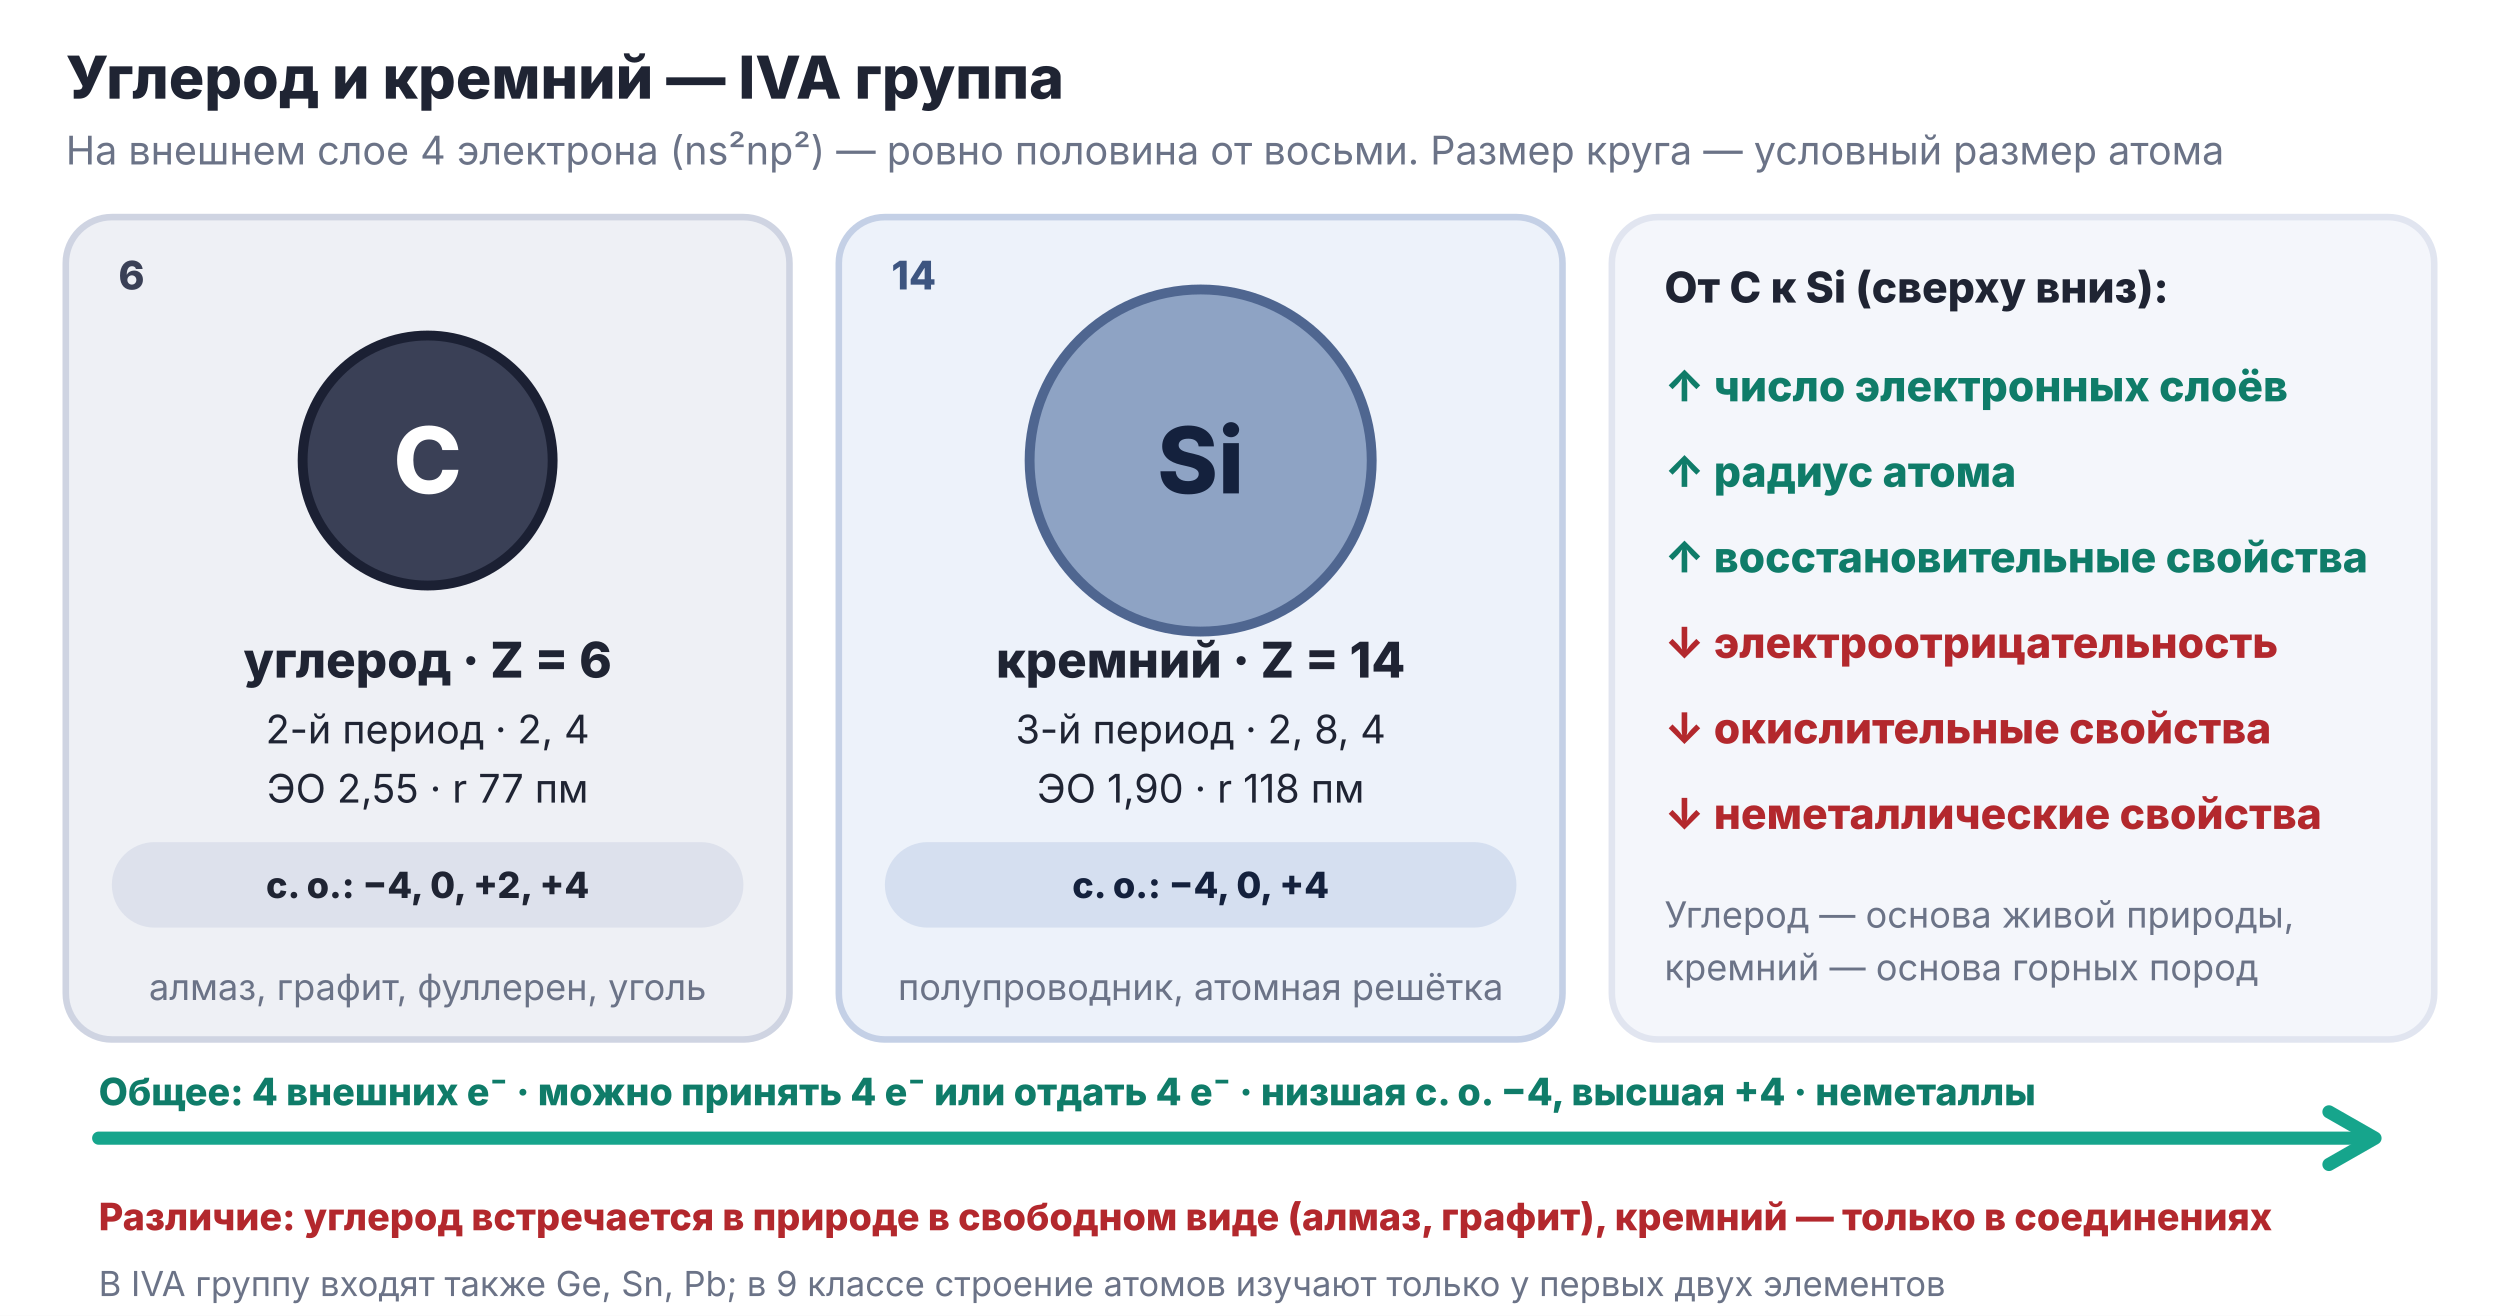
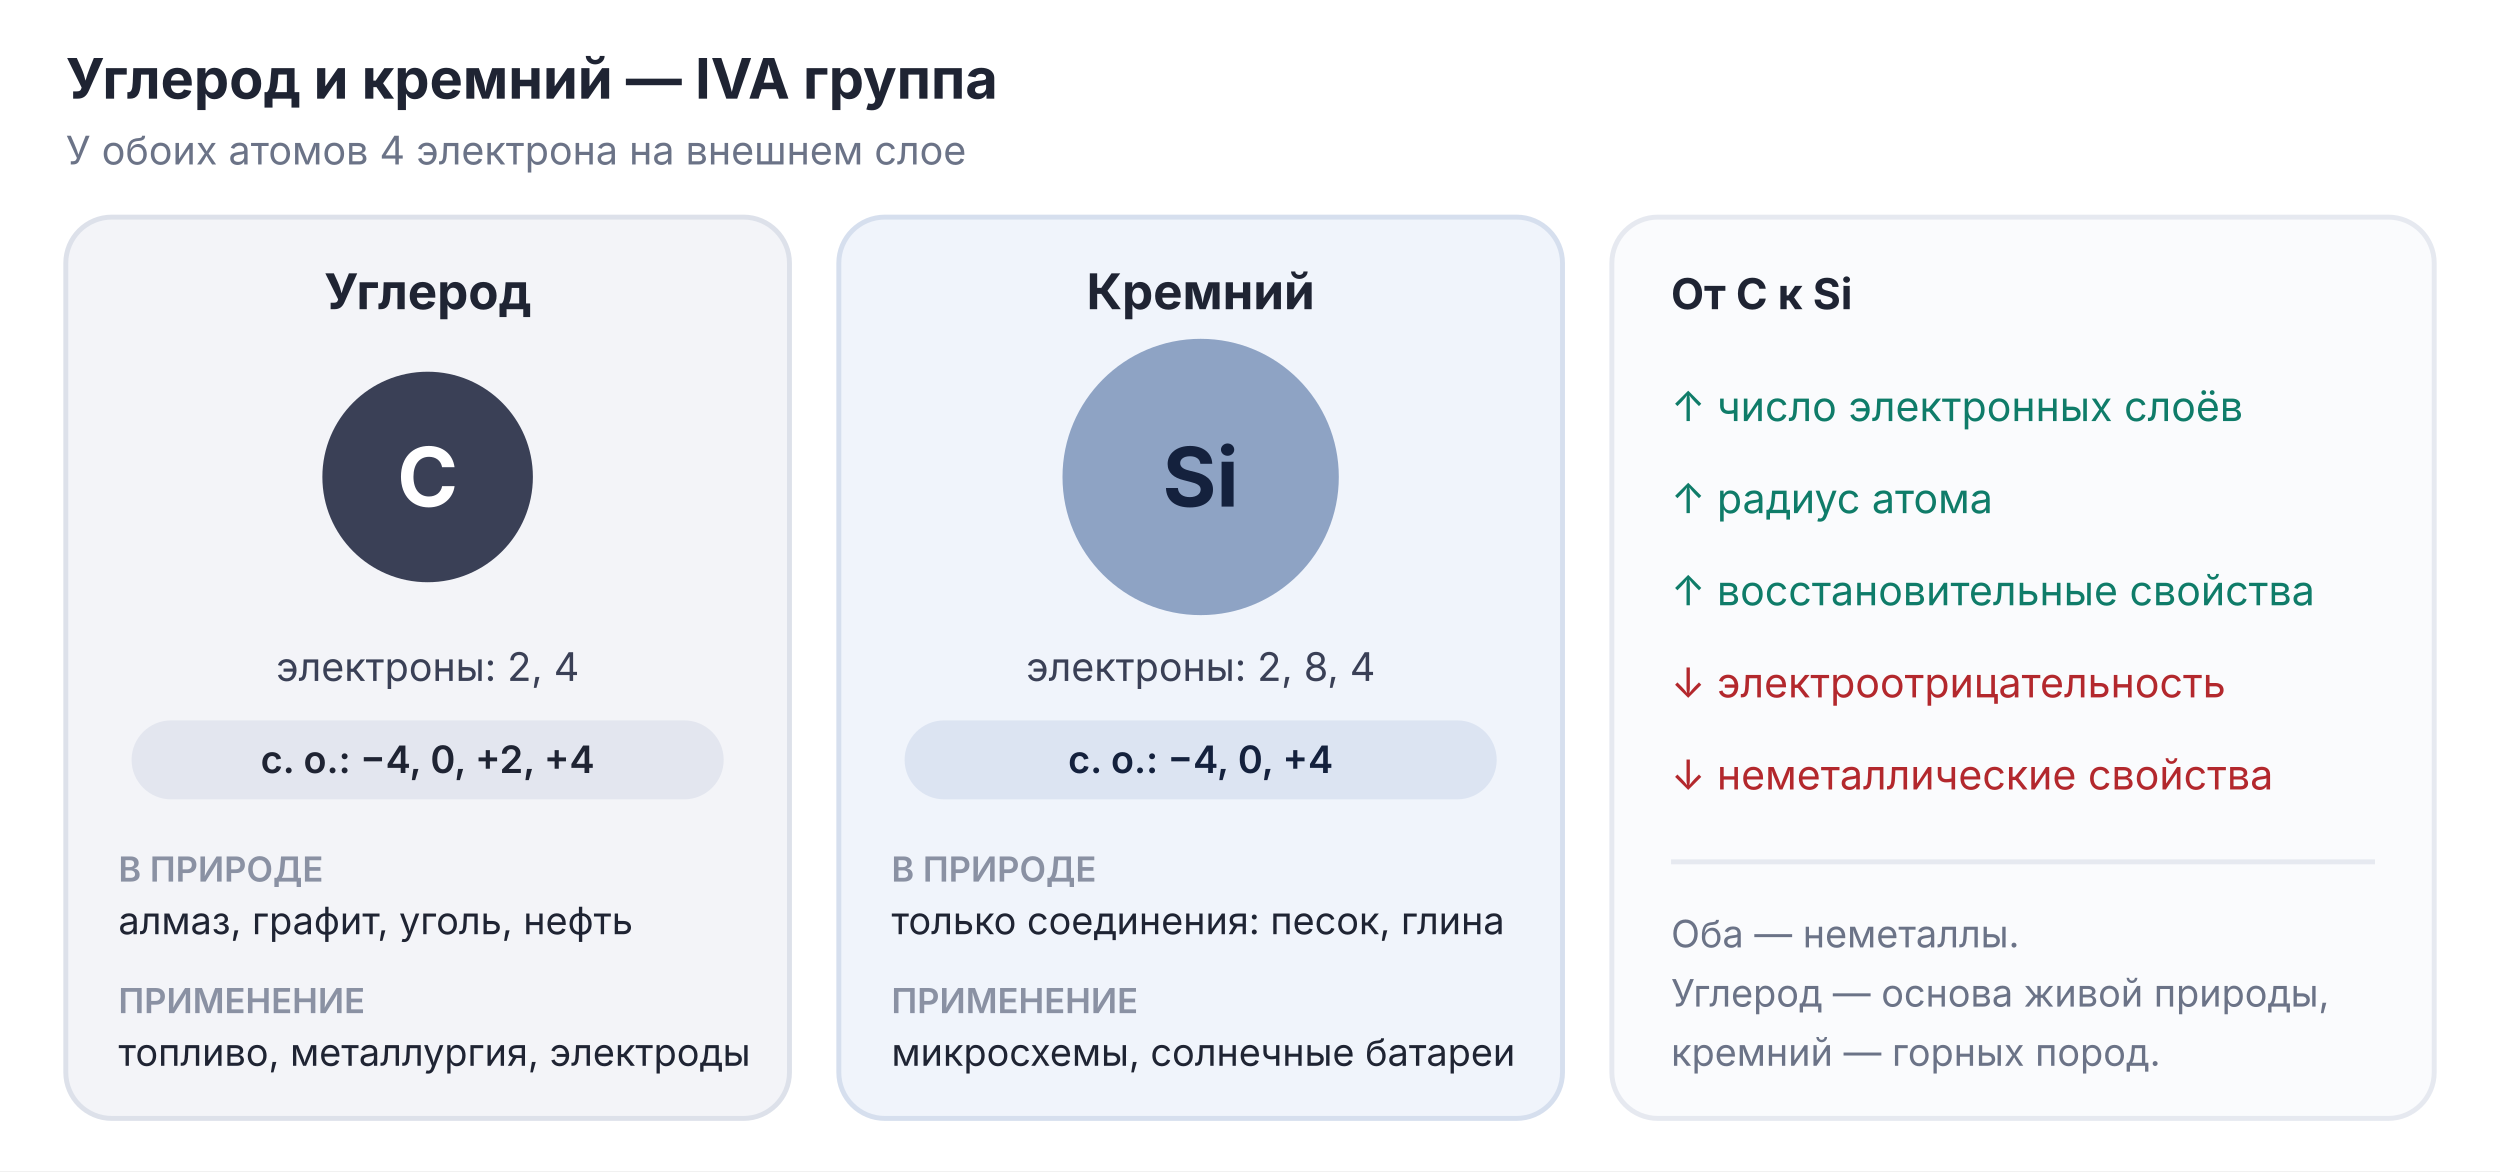
- <svg xmlns="http://www.w3.org/2000/svg" viewBox="0 0 760 400" width="760" height="400" role="img" aria-label="Углерод и кремний — элементы IVA группы. У обоих 4 электрона на внешнем слое. От углерода к кремнию радиус растёт, электроотрицательность и неметаллические свойства уменьшаются, восстановительные свойства растут">
+ <svg xmlns="http://www.w3.org/2000/svg" viewBox="0 0 760 356" width="760" height="356" role="img" aria-label="Углерод и кремний — элементы IVA группы, у обоих 4 электрона на внешнем слое. Углерод: степени окисления −4, 0, +2, +4, в природе — алмаз, графит, уголь, нефть; применение — топливо, металлургия, электроды. Кремний: степени окисления −4, 0, +4, в природе только в соединениях — песок, глина; применение — микросхемы, солнечные батареи. От углерода к кремнию растут число слоёв, радиус и восстановительные свойства, уменьшаются электроотрицательность и неметаллические свойства">
  <style>text{font-family:Inter,system-ui,-apple-system,"Segoe UI",sans-serif}</style>
-   <rect width="760" height="400" fill="#ffffff" />
-   <text x="20" y="30" font-size="18" font-weight="800" fill="#1f2433">Углерод и кремний — IVA группа</text>
-   <text x="20" y="50" font-size="12" fill="#6b7387">На внешнем слое 4 электрона (ns²np²) — ровно половина от восьми. Размер круга — условный размер атома</text>
+   <rect width="760" height="356" fill="#ffffff" />
+   <text x="20" y="30" font-size="17" font-weight="700" fill="#1f2433">Углерод и кремний — IVA группа</text>
+   <text x="20" y="50" font-size="12" fill="#6b7387">У обоих атомов 4 электрона на внешнем слое</text>
  <g>
-     <rect x="20" y="66" width="220" height="250" rx="14" fill="#eef0f5" stroke="#cfd4e2" stroke-width="2" />
-     <text x="36" y="88" font-size="12" font-weight="800" fill="#3a4056">6</text>
-     <circle cx="130" cy="140" r="38" fill="#3a4056" stroke="#1b2033" stroke-width="3" />
-     <text x="130" y="150" text-anchor="middle" font-size="28" font-weight="800" fill="#ffffff">C</text>
-     <text x="130" y="206" text-anchor="middle" font-size="15" font-weight="800" fill="#1f2433">углерод · Z = 6</text>
-     <text x="130" y="226" text-anchor="middle" font-size="12" fill="#1f2433">2-й период · 2, 4</text>
-     <text x="130" y="244" text-anchor="middle" font-size="12" fill="#1f2433">ЭО 2,55 · r 77 пм</text>
-     <rect x="34" y="256" width="192" height="26" rx="13" fill="#dde1ec" />
-     <text x="130" y="273" text-anchor="middle" font-size="11" font-weight="800" fill="#1f2433">с. о.: −4, 0, +2, +4</text>
-     <text x="130" y="304" text-anchor="middle" font-size="11" fill="#6b7387">алмаз, графит, фуллерен, уголь</text>
+     <rect x="20" y="66" width="220" height="274" rx="14" fill="#f3f4f8" stroke="#dde1ea" stroke-width="1.5" />
+     <text x="130" y="94" text-anchor="middle" font-size="15" font-weight="700" fill="#1f2433">Углерод</text>
+     <circle cx="130" cy="145" r="32" fill="#3a4056" />
+     <text x="130" y="154" text-anchor="middle" font-size="25" font-weight="700" fill="#ffffff">C</text>
+     <text x="130" y="207" text-anchor="middle" font-size="12" fill="#3a4056">электроны: 2, 4</text>
+     <rect x="40" y="219" width="180" height="24" rx="12" fill="#e3e6ef" />
+     <text x="130" y="235" text-anchor="middle" font-size="11.5" font-weight="600" fill="#1f2433">с. о.: −4, 0, +2, +4</text>
+     <text x="36" y="268" font-size="10.5" font-weight="600" fill="#8a91a3">В ПРИРОДЕ</text>
+     <text x="36" y="284" font-size="11.5" fill="#1f2433">алмаз, графит, уголь, нефть</text>
+     <text x="36" y="308" font-size="10.5" font-weight="600" fill="#8a91a3">ПРИМЕНЕНИЕ</text>
+     <text x="36" y="324" font-size="11.5" fill="#1f2433">топливо, металлургия, электроды</text>
  </g>
  <g>
-     <rect x="255" y="66" width="220" height="250" rx="14" fill="#edf2fa" stroke="#c4d0e6" stroke-width="2" />
-     <text x="271" y="88" font-size="12" font-weight="800" fill="#3d5580">14</text>
-     <circle cx="365" cy="140" r="52" fill="#8ea3c4" stroke="#4f6690" stroke-width="3" />
-     <text x="365" y="150" text-anchor="middle" font-size="28" font-weight="800" fill="#14213d">Si</text>
-     <text x="365" y="206" text-anchor="middle" font-size="15" font-weight="800" fill="#1f2433">кремний · Z = 14</text>
-     <text x="365" y="226" text-anchor="middle" font-size="12" fill="#1f2433">3-й период · 2, 8, 4</text>
-     <text x="365" y="244" text-anchor="middle" font-size="12" fill="#1f2433">ЭО 1,90 · r 118 пм</text>
-     <rect x="269" y="256" width="192" height="26" rx="13" fill="#d5dff0" />
-     <text x="365" y="273" text-anchor="middle" font-size="11" font-weight="800" fill="#14213d">с. о.: −4, 0, +4</text>
-     <text x="365" y="304" text-anchor="middle" font-size="11" fill="#6b7387">полупроводник, атомная решётка</text>
+     <rect x="255" y="66" width="220" height="274" rx="14" fill="#f0f4fb" stroke="#d6dfee" stroke-width="1.5" />
+     <text x="365" y="94" text-anchor="middle" font-size="15" font-weight="700" fill="#1f2433">Кремний</text>
+     <circle cx="365" cy="145" r="42" fill="#8ea3c4" />
+     <text x="365" y="154" text-anchor="middle" font-size="25" font-weight="700" fill="#14213d">Si</text>
+     <text x="365" y="207" text-anchor="middle" font-size="12" fill="#3a4056">электроны: 2, 8, 4</text>
+     <rect x="275" y="219" width="180" height="24" rx="12" fill="#dce4f2" />
+     <text x="365" y="235" text-anchor="middle" font-size="11.5" font-weight="600" fill="#14213d">с. о.: −4, 0, +4</text>
+     <text x="271" y="268" font-size="10.5" font-weight="600" fill="#8a91a3">В ПРИРОДЕ</text>
+     <text x="271" y="284" font-size="11.5" fill="#1f2433">только соединения: песок, глина</text>
+     <text x="271" y="308" font-size="10.5" font-weight="600" fill="#8a91a3">ПРИМЕНЕНИЕ</text>
+     <text x="271" y="324" font-size="11.5" fill="#1f2433">микросхемы, солнечные батареи</text>
  </g>
  <g>
-     <rect x="490" y="66" width="250" height="250" rx="14" fill="#f4f6fb" stroke="#e1e5f0" stroke-width="2" />
-     <text x="506" y="92" font-size="13" font-weight="800" fill="#1f2433">От C к Si (сверху вниз):</text>
-     <text x="506" y="122" font-size="13" font-weight="800" fill="#0f7c69">↑ число электронных слоёв</text>
-     <text x="506" y="148" font-size="13" font-weight="800" fill="#0f7c69">↑ радиус атома</text>
-     <text x="506" y="174" font-size="13" font-weight="800" fill="#0f7c69">↑ восстановительные свойства</text>
-     <text x="506" y="200" font-size="13" font-weight="800" fill="#b3282d">↓ электроотрицательность</text>
-     <text x="506" y="226" font-size="13" font-weight="800" fill="#b3282d">↓ окислительные свойства</text>
-     <text x="506" y="252" font-size="13" font-weight="800" fill="#b3282d">↓ неметаллические свойства</text>
-     <text x="506" y="282" font-size="11" fill="#6b7387">Углерод — основа живой природы,</text>
-     <text x="506" y="298" font-size="11" fill="#6b7387">кремний — основа горных пород</text>
+     <rect x="490" y="66" width="250" height="274" rx="14" fill="#fafbfd" stroke="#e6e9f0" stroke-width="1.5" />
+     <text x="508" y="94" font-size="13" font-weight="700" fill="#1f2433">От C к Si</text>
+     <text x="508" y="128" font-size="12.5" fill="#0f7c69">↑ число электронных слоёв</text>
+     <text x="508" y="156" font-size="12.5" fill="#0f7c69">↑ радиус атома</text>
+     <text x="508" y="184" font-size="12.5" fill="#0f7c69">↑ восстановительные свойства</text>
+     <text x="508" y="212" font-size="12.5" fill="#b3282d">↓ электроотрицательность</text>
+     <text x="508" y="240" font-size="12.5" fill="#b3282d">↓ неметаллические свойства</text>
+     <line x1="508" y1="262" x2="722" y2="262" stroke="#e6e9f0" stroke-width="1.5" />
+     <text x="508" y="288" font-size="11.5" fill="#6b7387">Оба — неметаллы.</text>
+     <text x="508" y="306" font-size="11.5" fill="#6b7387">Углерод — основа живой природы,</text>
+     <text x="508" y="324" font-size="11.5" fill="#6b7387">кремний — горных пород.</text>
  </g>
-   <g stroke-linecap="round" stroke-linejoin="round" fill="none">
-     <line x1="30" y1="346" x2="720" y2="346" stroke="#16a58c" stroke-width="4" />
-     <polyline points="708,338 722,346 708,354" stroke="#16a58c" stroke-width="4" />
-   </g>
-   <text x="30" y="336" font-size="11.5" font-weight="800" fill="#0f7c69">Общее: 4 внешних e⁻ · можно принять 4 e⁻ или отдать 4 e⁻ · низшая с. о. −4, высшая +4 · неметаллы</text>
-   <text x="30" y="374" font-size="11.5" font-weight="800" fill="#b3282d">Различие: углерод встречается в природе в свободном виде (алмаз, графит), кремний — только в соединениях</text>
-   <text x="30" y="394" font-size="10.5" fill="#6b7387">В IVA группу входят также Ge, Sn, Pb; в 9 классе строение атомов изучают только у первых двух элементов</text>
</svg>
